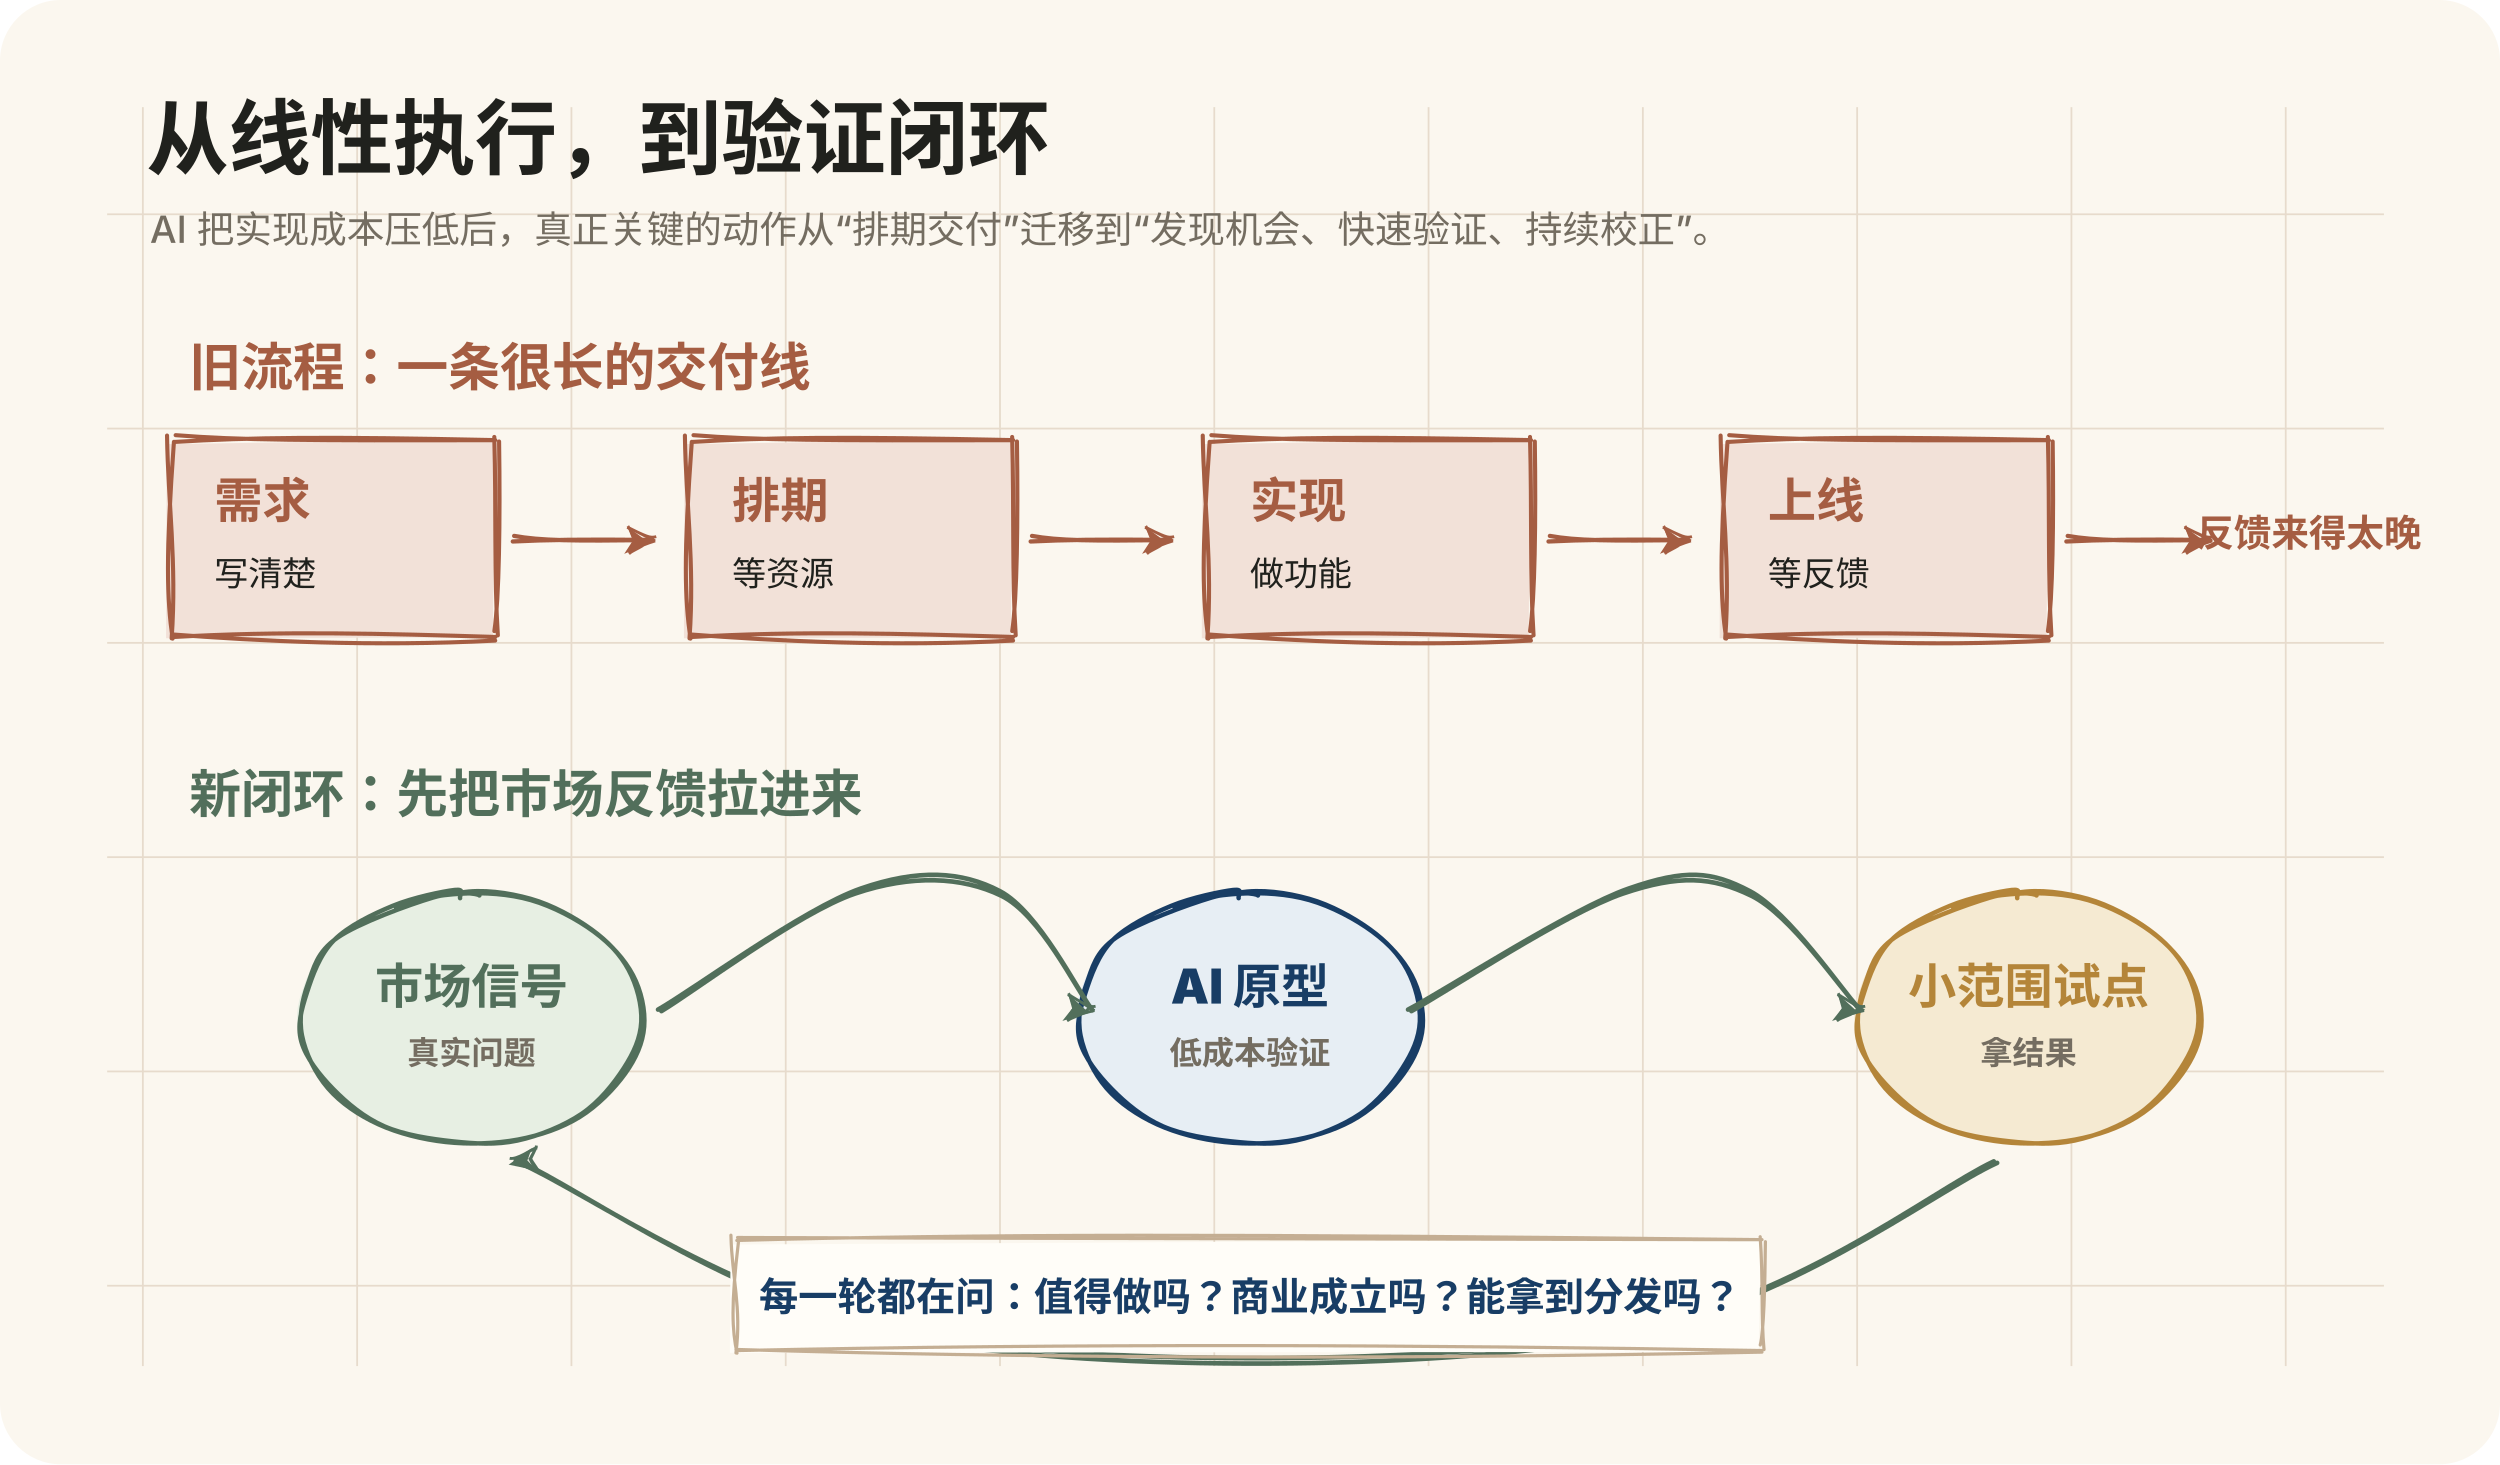
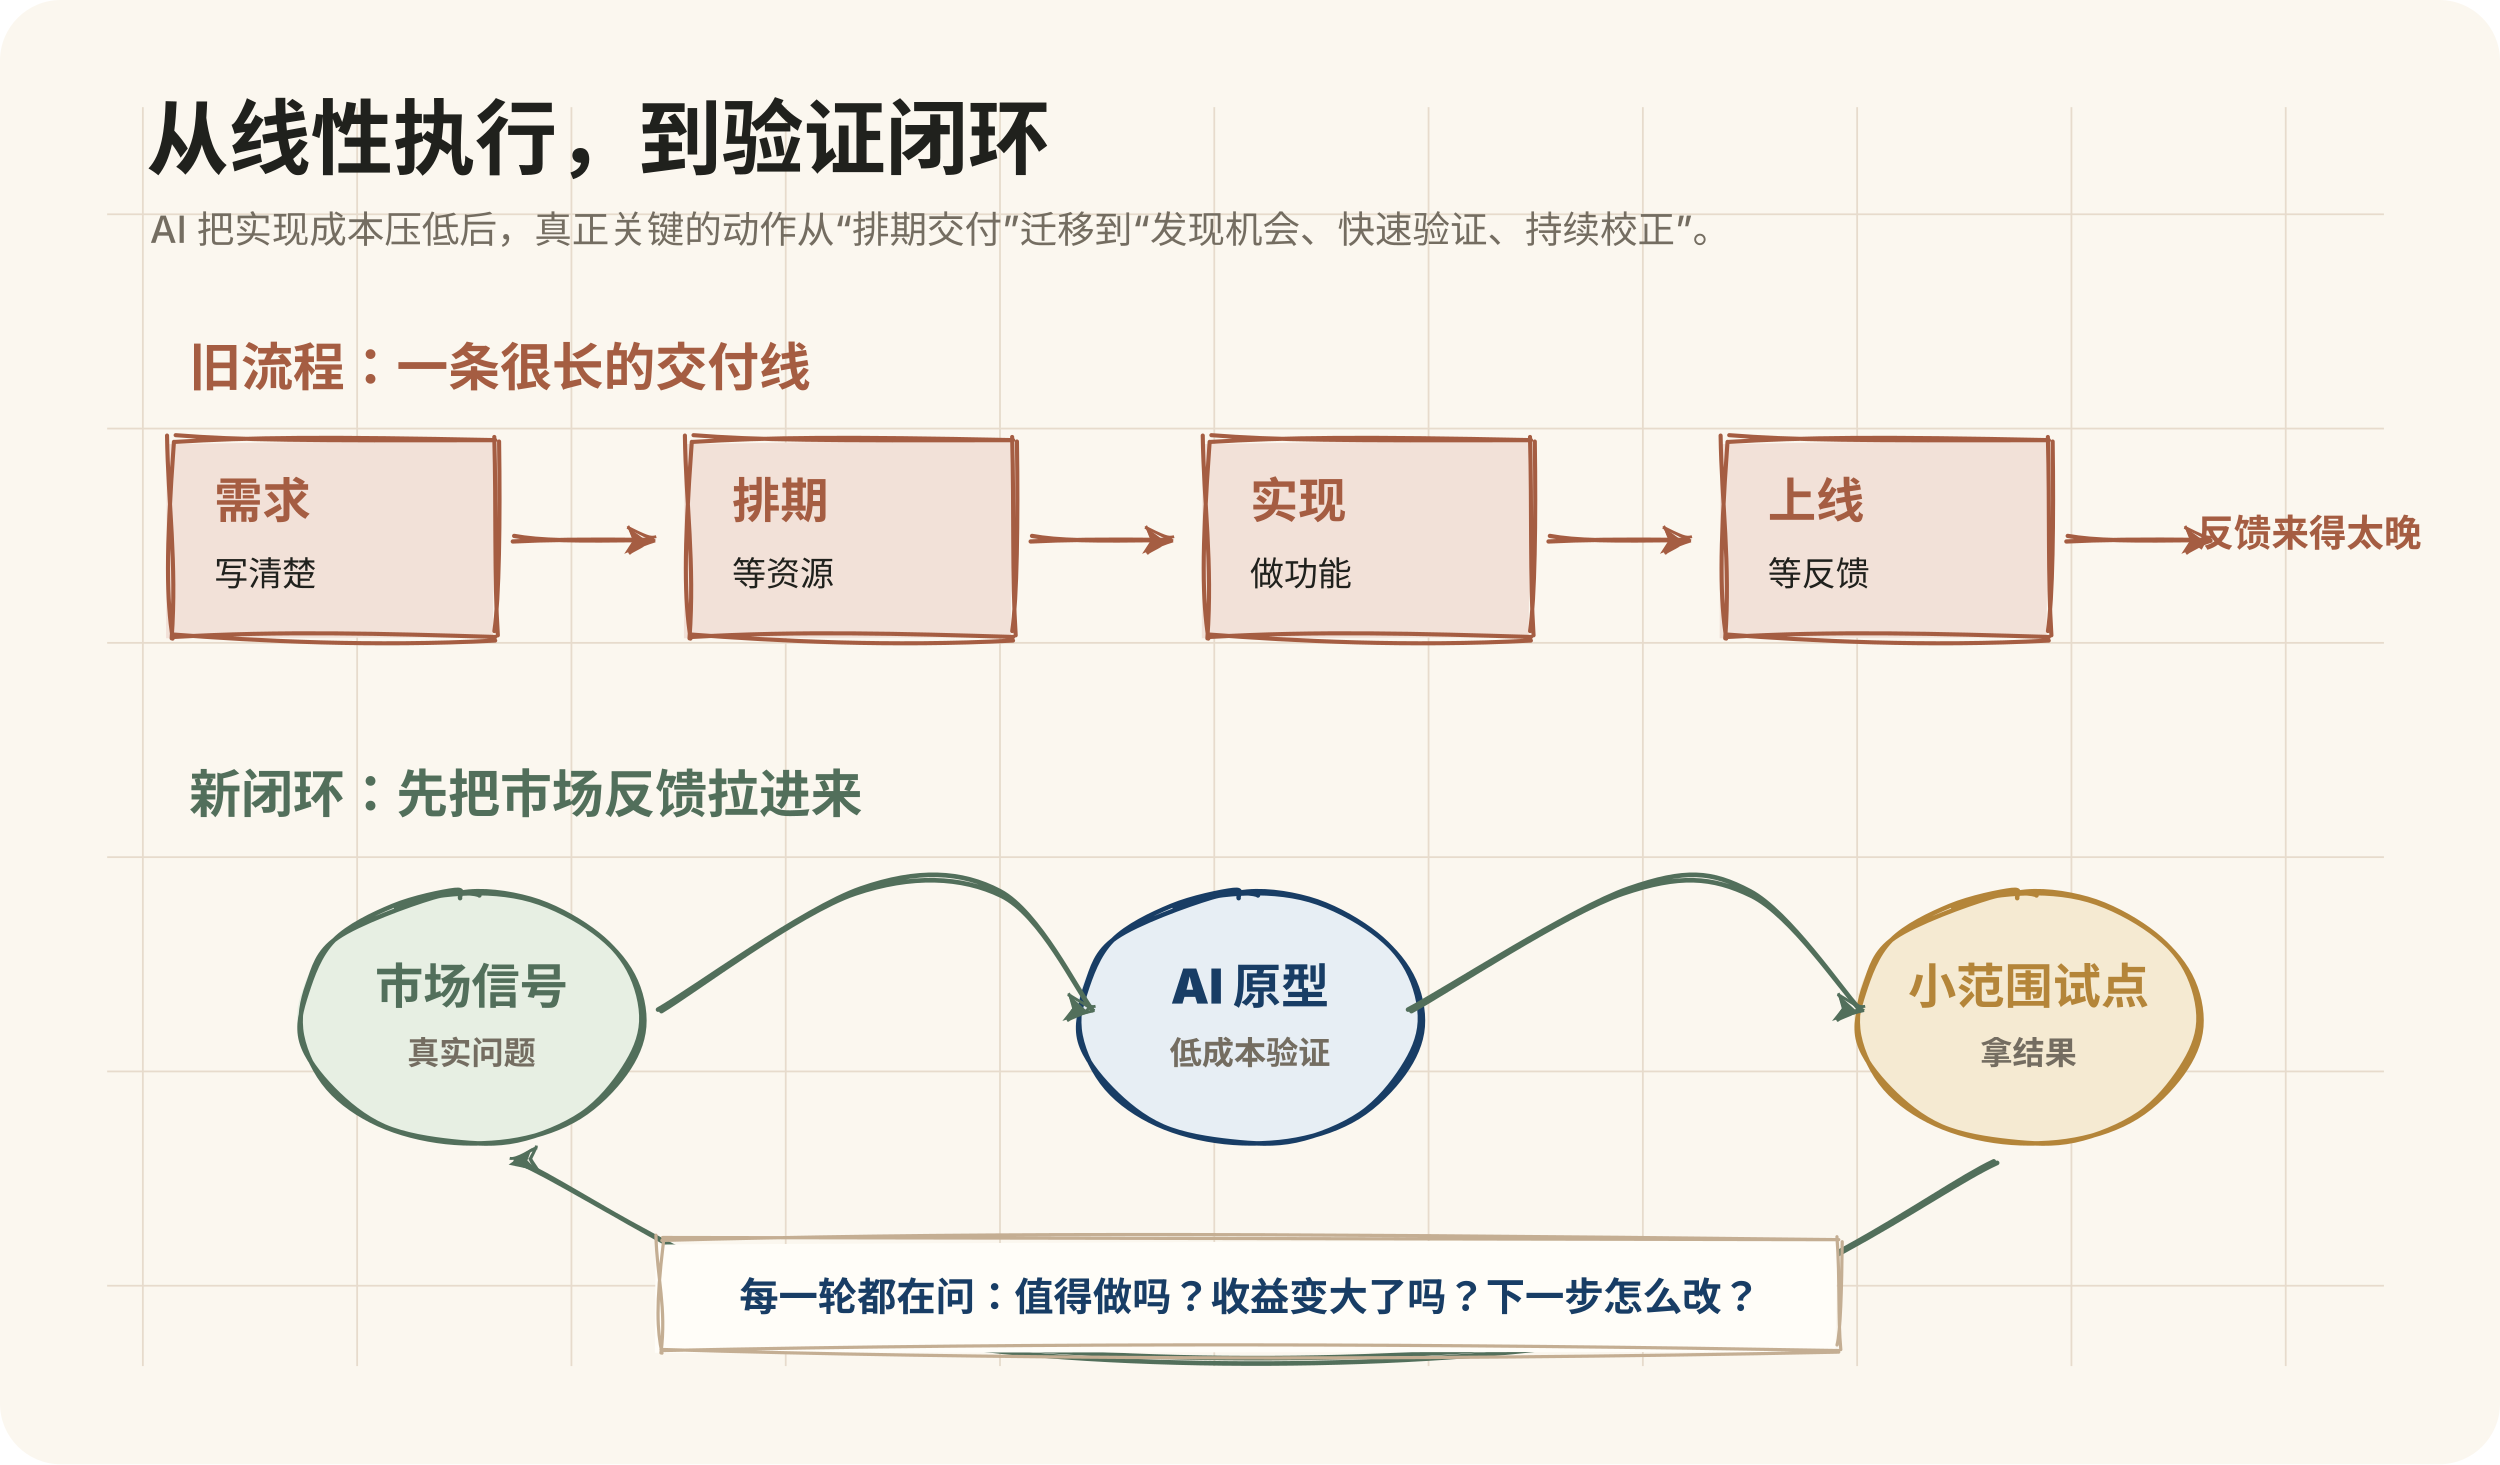
<svg xmlns="http://www.w3.org/2000/svg" width="1400" height="820" viewBox="0 0 1400 820" role="img" aria-labelledby="title desc">
  <rect width="1400" height="820" rx="34" fill="#fbf7ef" />
  <g opacity="0.38">
    <path d="M80 60V765" stroke="#c4ae93" stroke-width="1" />
    <path d="M200 60V765" stroke="#c4ae93" stroke-width="1" />
    <path d="M320 60V765" stroke="#c4ae93" stroke-width="1" />
    <path d="M440 60V765" stroke="#c4ae93" stroke-width="1" />
    <path d="M560 60V765" stroke="#c4ae93" stroke-width="1" />
    <path d="M680 60V765" stroke="#c4ae93" stroke-width="1" />
    <path d="M800 60V765" stroke="#c4ae93" stroke-width="1" />
    <path d="M920 60V765" stroke="#c4ae93" stroke-width="1" />
    <path d="M1040 60V765" stroke="#c4ae93" stroke-width="1" />
    <path d="M1160 60V765" stroke="#c4ae93" stroke-width="1" />
    <path d="M1280 60V765" stroke="#c4ae93" stroke-width="1" />
    <path d="M60 120H1335" stroke="#c4ae93" stroke-width="1" />
    <path d="M60 240H1335" stroke="#c4ae93" stroke-width="1" />
    <path d="M60 360H1335" stroke="#c4ae93" stroke-width="1" />
    <path d="M60 480H1335" stroke="#c4ae93" stroke-width="1" />
    <path d="M60 600H1335" stroke="#c4ae93" stroke-width="1" />
    <path d="M60 720H1335" stroke="#c4ae93" stroke-width="1" />
  </g>
  <text x="82" y="94" fill="#20211d" text-anchor="start" font-size="46" font-weight="850" font-family="-apple-system, BlinkMacSystemFont, 'PingFang SC', 'Microsoft YaHei', sans-serif">从线性执行，到验证闭环</text>
  <text x="84" y="136" fill="#746d61" text-anchor="start" font-size="21" font-weight="520" font-family="-apple-system, BlinkMacSystemFont, 'PingFang SC', 'Microsoft YaHei', sans-serif">AI 把实现成本压低后，真正关键的动作从“排期交付”迁移到“发现机会、快速验证、持续校正”。</text>
  <text x="106" y="216" fill="#a55d42" text-anchor="start" font-size="29" font-weight="800" font-family="-apple-system, BlinkMacSystemFont, 'PingFang SC', 'Microsoft YaHei', sans-serif">旧流程：一条很长的交付线</text>
  <g>
    <path d="M93.354 248.702 L277.177 245.87 L276.005 356.948 L92.999 357.415" stroke="none" fill="#f2e1d8" stroke-linecap="round" stroke-linejoin="round" />
    <path d="M98.359 243.695 C133.205 246.486, 171.852 246.771, 276.796 246.521 M97.427 247.502 C140.123 244.87, 183.061 244.43, 277.366 246.464 M279.491 247.248 C280.151 291.707, 279.503 335.575, 276.838 353.421 M276.803 244.693 C277.923 285.648, 276.7 324.013, 278.785 355.793 M277.308 358.726 C209.126 362.274, 144.89 359.009, 96.332 355.276 M277.377 356.691 C215.428 354.818, 157.292 353.191, 96.542 356.759 M96.121 357.491 C99.12 315.621, 94.076 281.188, 93.541 243.91 M96.656 357.618 C93.449 335.174, 92.733 311.842, 97.399 247.433" stroke="#a55d42" fill="none" stroke-width="2.3" stroke-linecap="round" stroke-linejoin="round" />
    <text x="120" y="290" fill="#a55d42" text-anchor="start" font-size="27" font-weight="800" font-family="-apple-system, BlinkMacSystemFont, 'PingFang SC', 'Microsoft YaHei', sans-serif">需求</text>
    <text x="120" y="328" fill="#20211d" text-anchor="start" font-size="19" font-weight="540" font-family="-apple-system, BlinkMacSystemFont, 'PingFang SC', 'Microsoft YaHei', sans-serif">写清楚</text>
  </g>
  <path d="M287.93 300.114 C302.656 302.776, 320.49 303.01, 365.015 302.426 M287.167 303.229 C305.916 302.313, 324.862 301.953, 365.481 302.379" stroke="#a55d42" fill="none" stroke-width="2.4" stroke-linecap="round" />
  <path d="M363.835 304.211 L351.326 294.894 L354.367 302.776 L349.545 310.157" stroke="none" fill="#a55d42" />
  <path d="M367.511 300.524 C363.611 301.491, 362.242 300.274, 351.229 295.334 M366.914 302.962 C363.651 301.53, 360.486 299.605, 351.594 295.297 M352.492 295.412 C353.722 298.549, 355.079 301.524, 355.617 301.149 M351.605 294.569 C353.709 297.792, 354.715 300.129, 356.259 301.932 M355.772 302.899 C354.247 305.685, 353.925 307.215, 352.109 308.761 M355.794 302.228 C354.065 304.788, 353.662 306.597, 352.179 309.25 M352.078 309.955 C358.945 305.814, 360.684 306.279, 364.426 300.661 M352.42 310.036 C354.169 308.306, 356.532 306.143, 366.896 302.917" stroke="#a55d42" fill="none" stroke-width="1.6" />
  <g>
    <path d="M383.354 248.702 L567.177 245.87 L566.005 356.948 L382.999 357.415" stroke="none" fill="#f2e1d8" stroke-linecap="round" stroke-linejoin="round" />
    <path d="M388.359 243.695 C423.205 246.486, 461.852 246.771, 566.796 246.521 M387.427 247.502 C430.123 244.87, 473.061 244.43, 567.366 246.464 M569.491 247.248 C570.151 291.707, 569.503 335.575, 566.838 353.421 M566.803 244.693 C567.923 285.648, 566.7 324.013, 568.785 355.793 M567.308 358.726 C499.126 362.274, 434.89 359.009, 386.332 355.276 M567.377 356.691 C505.428 354.818, 447.292 353.191, 386.542 356.759 M386.121 357.491 C389.12 315.621, 384.076 281.188, 383.541 243.91 M386.656 357.618 C383.449 335.174, 382.733 311.842, 387.399 247.433" stroke="#a55d42" fill="none" stroke-width="2.3" stroke-linecap="round" stroke-linejoin="round" />
    <text x="410" y="290" fill="#a55d42" text-anchor="start" font-size="27" font-weight="800" font-family="-apple-system, BlinkMacSystemFont, 'PingFang SC', 'Microsoft YaHei', sans-serif">排期</text>
    <text x="410" y="328" fill="#20211d" text-anchor="start" font-size="19" font-weight="540" font-family="-apple-system, BlinkMacSystemFont, 'PingFang SC', 'Microsoft YaHei', sans-serif">等资源</text>
  </g>
  <path d="M577.93 300.114 C592.656 302.776, 610.49 303.01, 655.015 302.426 M577.167 303.229 C595.916 302.313, 614.862 301.953, 655.481 302.379" stroke="#a55d42" fill="none" stroke-width="2.4" stroke-linecap="round" />
  <path d="M653.835 304.211 L641.326 294.894 L644.367 302.776 L639.545 310.157" stroke="none" fill="#a55d42" />
  <path d="M657.511 300.524 C653.611 301.491, 652.242 300.274, 641.229 295.334 M656.914 302.962 C653.651 301.53, 650.486 299.605, 641.594 295.297 M642.492 295.412 C643.722 298.549, 645.079 301.524, 645.617 301.149 M641.605 294.569 C643.709 297.792, 644.715 300.129, 646.259 301.932 M645.772 302.899 C644.247 305.685, 643.925 307.215, 642.109 308.761 M645.794 302.228 C644.065 304.788, 643.662 306.597, 642.179 309.25 M642.078 309.955 C648.945 305.814, 650.684 306.279, 654.426 300.661 M642.42 310.036 C644.169 308.306, 646.532 306.143, 656.896 302.917" stroke="#a55d42" fill="none" stroke-width="1.6" />
  <g>
    <path d="M673.354 248.702 L857.177 245.87 L856.005 356.948 L672.999 357.415" stroke="none" fill="#f2e1d8" stroke-linecap="round" stroke-linejoin="round" />
    <path d="M678.359 243.695 C713.205 246.486, 751.852 246.771, 856.796 246.521 M677.427 247.502 C720.123 244.87, 763.061 244.43, 857.366 246.464 M859.491 247.248 C860.151 291.707, 859.503 335.575, 856.838 353.421 M856.803 244.693 C857.923 285.648, 856.7 324.013, 858.785 355.793 M857.308 358.726 C789.126 362.274, 724.89 359.009, 676.332 355.276 M857.377 356.691 C795.428 354.818, 737.292 353.191, 676.542 356.759 M676.121 357.491 C679.12 315.621, 674.076 281.188, 673.541 243.91 M676.656 357.618 C673.449 335.174, 672.733 311.842, 677.399 247.433" stroke="#a55d42" fill="none" stroke-width="2.3" stroke-linecap="round" stroke-linejoin="round" />
    <text x="700" y="290" fill="#a55d42" text-anchor="start" font-size="27" font-weight="800" font-family="-apple-system, BlinkMacSystemFont, 'PingFang SC', 'Microsoft YaHei', sans-serif">实现</text>
    <text x="700" y="328" fill="#20211d" text-anchor="start" font-size="19" font-weight="540" font-family="-apple-system, BlinkMacSystemFont, 'PingFang SC', 'Microsoft YaHei', sans-serif">做功能</text>
  </g>
  <path d="M867.93 300.114 C882.656 302.776, 900.49 303.01, 945.015 302.426 M867.167 303.229 C885.916 302.313, 904.862 301.953, 945.481 302.379" stroke="#a55d42" fill="none" stroke-width="2.4" stroke-linecap="round" />
  <path d="M943.835 304.211 L931.326 294.894 L934.367 302.776 L929.545 310.157" stroke="none" fill="#a55d42" />
  <path d="M947.511 300.524 C943.611 301.491, 942.242 300.274, 931.229 295.334 M946.914 302.962 C943.651 301.53, 940.486 299.605, 931.594 295.297 M932.492 295.412 C933.722 298.549, 935.079 301.524, 935.617 301.149 M931.605 294.569 C933.709 297.792, 934.715 300.129, 936.259 301.932 M935.772 302.899 C934.247 305.685, 933.925 307.215, 932.109 308.761 M935.794 302.228 C934.065 304.788, 933.662 306.597, 932.179 309.25 M932.078 309.955 C938.945 305.814, 940.684 306.279, 944.426 300.661 M932.42 310.036 C934.169 308.306, 936.532 306.143, 946.896 302.917" stroke="#a55d42" fill="none" stroke-width="1.6" />
  <g>
    <path d="M963.354 248.702 L1147.177 245.87 L1146.005 356.948 L962.999 357.415" stroke="none" fill="#f2e1d8" stroke-linecap="round" stroke-linejoin="round" />
    <path d="M968.359 243.695 C1003.205 246.486, 1041.852 246.771, 1146.796 246.521 M967.427 247.502 C1010.123 244.87, 1053.061 244.43, 1147.366 246.464 M1149.491 247.248 C1150.151 291.707, 1149.503 335.575, 1146.838 353.421 M1146.803 244.693 C1147.923 285.648, 1146.7 324.013, 1148.785 355.793 M1147.308 358.726 C1079.126 362.274, 1014.89 359.009, 966.332 355.276 M1147.377 356.691 C1085.428 354.818, 1027.292 353.191, 966.542 356.759 M966.121 357.491 C969.12 315.621, 964.076 281.188, 963.541 243.91 M966.656 357.618 C963.449 335.174, 962.733 311.842, 967.399 247.433" stroke="#a55d42" fill="none" stroke-width="2.3" stroke-linecap="round" stroke-linejoin="round" />
    <text x="990" y="290" fill="#a55d42" text-anchor="start" font-size="27" font-weight="800" font-family="-apple-system, BlinkMacSystemFont, 'PingFang SC', 'Microsoft YaHei', sans-serif">上线</text>
    <text x="990" y="328" fill="#20211d" text-anchor="start" font-size="19" font-weight="540" font-family="-apple-system, BlinkMacSystemFont, 'PingFang SC', 'Microsoft YaHei', sans-serif">等反馈</text>
  </g>
  <path d="M1157.93 300.114 C1173.056 302.769, 1191.29 303.003, 1237.015 302.426 M1157.167 303.229 C1176.385 302.289, 1195.802 301.929, 1237.481 302.379" stroke="#a55d42" fill="none" stroke-width="2.4" stroke-linecap="round" />
  <path d="M1235.835 304.211 L1223.326 294.894 L1226.367 302.776 L1221.545 310.157" stroke="none" fill="#a55d42" />
  <path d="M1239.511 300.524 C1235.611 301.491, 1234.242 300.274, 1223.229 295.334 M1238.914 302.962 C1235.651 301.53, 1232.486 299.605, 1223.594 295.297 M1224.492 295.412 C1225.722 298.549, 1227.079 301.524, 1227.617 301.149 M1223.605 294.569 C1225.709 297.792, 1226.715 300.129, 1228.259 301.932 M1227.772 302.899 C1226.247 305.685, 1225.925 307.215, 1224.109 308.761 M1227.794 302.228 C1226.065 304.788, 1225.662 306.597, 1224.179 309.25 M1224.078 309.955 C1230.945 305.814, 1232.684 306.279, 1236.426 300.661 M1224.42 310.036 C1226.169 308.306, 1228.532 306.143, 1238.896 302.917" stroke="#a55d42" fill="none" stroke-width="1.6" />
  <text x="1230" y="306" fill="#a55d42" text-anchor="start" font-size="21" font-weight="750" font-family="-apple-system, BlinkMacSystemFont, 'PingFang SC', 'Microsoft YaHei', sans-serif">反馈来得太晚</text>
  <text x="106" y="455" fill="#526f5b" text-anchor="start" font-size="29" font-weight="800" font-family="-apple-system, BlinkMacSystemFont, 'PingFang SC', 'Microsoft YaHei', sans-serif">新闭环：先把市场反馈拉进来</text>
  <path d="M207.131 513.396 C216.192 506.839, 230.57 503.833, 242.972 501.683 C255.375 499.534, 268.93 498.904, 281.548 500.5 C294.166 502.096, 307.91 505.809, 318.681 511.26 C329.452 516.711, 339.646 524.72, 346.175 533.206 C352.704 541.693, 356.106 552.54, 357.854 562.179 C359.602 571.818, 360.355 582.348, 356.661 591.039 C352.967 599.73, 344.137 607.114, 335.688 614.327 C327.24 621.539, 317.626 630.267, 305.969 634.314 C294.312 638.362, 278.839 638.401, 265.745 638.611 C252.65 638.821, 239.317 639.034, 227.404 635.576 C215.491 632.118, 203.201 624.718, 194.267 617.863 C185.333 611.008, 178.165 603.378, 173.799 594.445 C169.432 585.511, 167.132 573.857, 168.07 564.261 C169.008 554.664, 170.36 546.439, 179.424 536.866 C188.488 527.294, 212.796 512.447, 222.454 506.826 C232.113 501.206, 236.918 501.96, 237.375 503.145 M218.859 507.522 C229.637 502.13, 246.884 499.898, 259.965 499.6 C273.046 499.302, 285.776 502.352, 297.343 505.732 C308.909 509.113, 320.043 513.218, 329.364 519.886 C338.685 526.553, 348.538 537.027, 353.269 545.738 C358 554.45, 358.359 563.188, 357.749 572.153 C357.14 581.119, 355.02 590.928, 349.611 599.532 C344.203 608.136, 335.483 617.29, 325.298 623.778 C315.113 630.267, 301.2 635.95, 288.499 638.464 C275.798 640.978, 261.902 640.653, 249.092 638.864 C236.282 637.075, 222.147 633.117, 211.639 627.732 C201.131 622.347, 193.335 614.406, 186.044 606.555 C178.752 598.703, 170.616 589.436, 167.889 580.624 C165.162 571.811, 166.042 563.052, 169.681 553.677 C173.321 544.302, 181.345 531.816, 189.726 524.373 C198.107 516.929, 214.435 511.324, 219.967 509.019 C225.5 506.713, 221.901 509.616, 222.92 510.54" stroke="none" fill="#e7efe3" stroke-linecap="round" stroke-linejoin="round" />
  <path d="M221.818 508.402 C231.988 503.311, 245.885 501.154, 258.473 500.431 C271.061 499.708, 284.994 500.513, 297.345 504.064 C309.696 507.615, 323.059 514.739, 332.577 521.739 C342.095 528.738, 349.76 537.198, 354.454 546.061 C359.147 554.924, 361.464 565.729, 360.739 574.916 C360.014 584.104, 356.135 592.747, 350.105 601.185 C344.075 609.622, 334.573 619.375, 324.558 625.54 C314.543 631.706, 302.492 635.847, 290.014 638.179 C277.536 640.511, 262.687 640.954, 249.689 639.533 C236.692 638.112, 223.034 634.676, 212.027 629.653 C201.02 624.63, 190.799 617.688, 183.648 609.396 C176.497 601.104, 171.002 589.597, 169.122 579.9 C167.243 570.203, 169.054 560.351, 172.371 551.212 C175.687 542.072, 177.341 533.158, 189.021 525.063 C200.701 516.967, 229.214 506.571, 242.451 502.638 C255.689 498.705, 267.86 500.371, 268.447 501.466 M257.71 499.946 C269.889 497.719, 284.773 499.887, 297.034 503.316 C309.295 506.745, 322.117 513.894, 331.276 520.52 C340.434 527.146, 347.342 534.473, 351.982 543.072 C356.623 551.671, 359.57 562.928, 359.121 572.116 C358.672 581.304, 354.852 589.602, 349.29 598.201 C343.728 606.8, 335.675 616.958, 325.751 623.709 C315.827 630.46, 301.765 636.131, 289.744 638.707 C277.723 641.283, 266.048 640.494, 253.626 639.165 C241.205 637.836, 226.376 635.612, 215.216 630.734 C204.056 625.855, 194.415 617.812, 186.667 609.893 C178.919 601.975, 171.2 592.208, 168.728 583.224 C166.257 574.24, 168.794 565.429, 171.838 555.99 C174.883 546.552, 178.986 534.711, 186.995 526.593 C195.003 518.476, 208.614 511.986, 219.888 507.283 C231.163 502.58, 248.349 499.091, 254.641 498.375 C260.933 497.658, 257.157 501.16, 257.64 502.984" stroke="#526f5b" fill="none" stroke-width="2.5" stroke-linecap="round" stroke-linejoin="round" />
  <text x="264" y="562" fill="#526f5b" text-anchor="middle" font-size="27" font-weight="850" font-family="-apple-system, BlinkMacSystemFont, 'PingFang SC', 'Microsoft YaHei', sans-serif">市场信号</text>
  <text x="264" y="596" fill="#746d61" text-anchor="middle" font-size="18" font-weight="560" font-family="-apple-system, BlinkMacSystemFont, 'PingFang SC', 'Microsoft YaHei', sans-serif">真实问题</text>
  <path d="M643.131 513.396 C652.192 506.839, 666.57 503.833, 678.972 501.683 C691.375 499.534, 704.93 498.904, 717.548 500.5 C730.166 502.096, 743.91 505.809, 754.681 511.26 C765.452 516.711, 775.646 524.72, 782.175 533.206 C788.704 541.693, 792.106 552.54, 793.854 562.179 C795.602 571.818, 796.355 582.348, 792.661 591.039 C788.967 599.73, 780.137 607.114, 771.688 614.327 C763.24 621.539, 753.626 630.267, 741.969 634.314 C730.312 638.362, 714.839 638.401, 701.745 638.611 C688.65 638.821, 675.317 639.034, 663.404 635.576 C651.491 632.118, 639.201 624.718, 630.267 617.863 C621.333 611.008, 614.165 603.378, 609.799 594.445 C605.432 585.511, 603.132 573.857, 604.07 564.261 C605.008 554.664, 606.36 546.439, 615.424 536.866 C624.488 527.294, 648.796 512.447, 658.454 506.826 C668.113 501.206, 672.918 501.96, 673.375 503.145 M654.859 507.522 C665.637 502.13, 682.884 499.898, 695.965 499.6 C709.046 499.302, 721.776 502.352, 733.343 505.732 C744.909 509.113, 756.043 513.218, 765.364 519.886 C774.685 526.553, 784.538 537.027, 789.269 545.738 C794 554.45, 794.359 563.188, 793.749 572.153 C793.14 581.119, 791.02 590.928, 785.611 599.532 C780.203 608.136, 771.483 617.29, 761.298 623.778 C751.113 630.267, 737.2 635.95, 724.499 638.464 C711.798 640.978, 697.902 640.653, 685.092 638.864 C672.282 637.075, 658.147 633.117, 647.639 627.732 C637.131 622.347, 629.335 614.406, 622.044 606.555 C614.752 598.703, 606.616 589.436, 603.889 580.624 C601.162 571.811, 602.042 563.052, 605.681 553.677 C609.321 544.302, 617.345 531.816, 625.726 524.373 C634.107 516.929, 650.435 511.324, 655.967 509.019 C661.5 506.713, 657.901 509.616, 658.92 510.54" stroke="none" fill="#e7eef4" stroke-linecap="round" stroke-linejoin="round" />
  <path d="M657.818 508.402 C667.988 503.311, 681.885 501.154, 694.473 500.431 C707.061 499.708, 720.994 500.513, 733.345 504.064 C745.696 507.615, 759.059 514.739, 768.577 521.739 C778.095 528.738, 785.76 537.198, 790.454 546.061 C795.147 554.924, 797.464 565.729, 796.739 574.916 C796.014 584.104, 792.135 592.747, 786.105 601.185 C780.075 609.622, 770.573 619.375, 760.558 625.54 C750.543 631.706, 738.492 635.847, 726.014 638.179 C713.536 640.511, 698.687 640.954, 685.689 639.533 C672.692 638.112, 659.034 634.676, 648.027 629.653 C637.02 624.63, 626.799 617.688, 619.648 609.396 C612.497 601.104, 607.002 589.597, 605.122 579.9 C603.243 570.203, 605.054 560.351, 608.371 551.212 C611.687 542.072, 613.341 533.158, 625.021 525.063 C636.701 516.967, 665.214 506.571, 678.451 502.638 C691.689 498.705, 703.86 500.371, 704.447 501.466 M693.71 499.946 C705.889 497.719, 720.773 499.887, 733.034 503.316 C745.295 506.745, 758.117 513.894, 767.276 520.52 C776.434 527.146, 783.342 534.473, 787.982 543.072 C792.623 551.671, 795.57 562.928, 795.121 572.116 C794.672 581.304, 790.852 589.602, 785.29 598.201 C779.728 606.8, 771.675 616.958, 761.751 623.709 C751.827 630.46, 737.765 636.131, 725.744 638.707 C713.723 641.283, 702.048 640.494, 689.626 639.165 C677.205 637.836, 662.376 635.612, 651.216 630.734 C640.056 625.855, 630.415 617.812, 622.667 609.893 C614.919 601.975, 607.2 592.208, 604.728 583.224 C602.257 574.24, 604.794 565.429, 607.838 555.99 C610.883 546.552, 614.986 534.711, 622.995 526.593 C631.003 518.476, 644.614 511.986, 655.888 507.283 C667.163 502.58, 684.349 499.091, 690.641 498.375 C696.933 497.658, 693.157 501.16, 693.64 502.984" stroke="#183d65" fill="none" stroke-width="2.5" stroke-linecap="round" stroke-linejoin="round" />
  <text x="700" y="562" fill="#183d65" text-anchor="middle" font-size="27" font-weight="850" font-family="-apple-system, BlinkMacSystemFont, 'PingFang SC', 'Microsoft YaHei', sans-serif">AI 原型</text>
  <text x="700" y="596" fill="#746d61" text-anchor="middle" font-size="18" font-weight="560" font-family="-apple-system, BlinkMacSystemFont, 'PingFang SC', 'Microsoft YaHei', sans-serif">低成本验证</text>
  <path d="M1079.131 513.396 C1088.192 506.839, 1102.57 503.833, 1114.972 501.683 C1127.375 499.534, 1140.93 498.904, 1153.548 500.5 C1166.166 502.096, 1179.91 505.809, 1190.681 511.26 C1201.452 516.711, 1211.646 524.72, 1218.175 533.206 C1224.704 541.693, 1228.106 552.54, 1229.854 562.179 C1231.602 571.818, 1232.355 582.348, 1228.661 591.039 C1224.967 599.73, 1216.137 607.114, 1207.688 614.327 C1199.24 621.539, 1189.626 630.267, 1177.969 634.314 C1166.312 638.362, 1150.839 638.401, 1137.745 638.611 C1124.65 638.821, 1111.317 639.034, 1099.404 635.576 C1087.491 632.118, 1075.201 624.718, 1066.267 617.863 C1057.333 611.008, 1050.165 603.378, 1045.799 594.445 C1041.432 585.511, 1039.132 573.857, 1040.07 564.261 C1041.008 554.664, 1042.36 546.439, 1051.424 536.866 C1060.488 527.294, 1084.796 512.447, 1094.454 506.826 C1104.113 501.206, 1108.918 501.96, 1109.375 503.145 M1090.859 507.522 C1101.637 502.13, 1118.884 499.898, 1131.965 499.6 C1145.046 499.302, 1157.776 502.352, 1169.343 505.732 C1180.909 509.113, 1192.043 513.218, 1201.364 519.886 C1210.685 526.553, 1220.538 537.027, 1225.269 545.738 C1230 554.45, 1230.359 563.188, 1229.749 572.153 C1229.14 581.119, 1227.02 590.928, 1221.611 599.532 C1216.203 608.136, 1207.483 617.29, 1197.298 623.778 C1187.113 630.267, 1173.2 635.95, 1160.499 638.464 C1147.798 640.978, 1133.902 640.653, 1121.092 638.864 C1108.282 637.075, 1094.147 633.117, 1083.639 627.732 C1073.131 622.347, 1065.335 614.406, 1058.044 606.555 C1050.752 598.703, 1042.616 589.436, 1039.889 580.624 C1037.162 571.811, 1038.042 563.052, 1041.681 553.677 C1045.321 544.302, 1053.345 531.816, 1061.726 524.373 C1070.107 516.929, 1086.435 511.324, 1091.967 509.019 C1097.5 506.713, 1093.901 509.616, 1094.92 510.54" stroke="none" fill="#f5ead2" stroke-linecap="round" stroke-linejoin="round" />
  <path d="M1093.818 508.402 C1103.988 503.311, 1117.885 501.154, 1130.473 500.431 C1143.061 499.708, 1156.994 500.513, 1169.345 504.064 C1181.696 507.615, 1195.059 514.739, 1204.577 521.739 C1214.095 528.738, 1221.76 537.198, 1226.454 546.061 C1231.147 554.924, 1233.464 565.729, 1232.739 574.916 C1232.014 584.104, 1228.135 592.747, 1222.105 601.185 C1216.075 609.622, 1206.573 619.375, 1196.558 625.54 C1186.543 631.706, 1174.492 635.847, 1162.014 638.179 C1149.536 640.511, 1134.687 640.954, 1121.689 639.533 C1108.692 638.112, 1095.034 634.676, 1084.027 629.653 C1073.02 624.63, 1062.799 617.688, 1055.648 609.396 C1048.497 601.104, 1043.002 589.597, 1041.122 579.9 C1039.243 570.203, 1041.054 560.351, 1044.371 551.212 C1047.687 542.072, 1049.341 533.158, 1061.021 525.063 C1072.701 516.967, 1101.214 506.571, 1114.451 502.638 C1127.689 498.705, 1139.86 500.371, 1140.447 501.466 M1129.71 499.946 C1141.889 497.719, 1156.773 499.887, 1169.034 503.316 C1181.295 506.745, 1194.117 513.894, 1203.276 520.52 C1212.434 527.146, 1219.342 534.473, 1223.982 543.072 C1228.623 551.671, 1231.57 562.928, 1231.121 572.116 C1230.672 581.304, 1226.852 589.602, 1221.29 598.201 C1215.728 606.8, 1207.675 616.958, 1197.751 623.709 C1187.827 630.46, 1173.765 636.131, 1161.744 638.707 C1149.723 641.283, 1138.048 640.494, 1125.626 639.165 C1113.205 637.836, 1098.376 635.612, 1087.216 630.734 C1076.056 625.855, 1066.415 617.812, 1058.667 609.893 C1050.919 601.975, 1043.2 592.208, 1040.728 583.224 C1038.257 574.24, 1040.794 565.429, 1043.838 555.99 C1046.883 546.552, 1050.986 534.711, 1058.995 526.593 C1067.003 518.476, 1080.614 511.986, 1091.888 507.283 C1103.163 502.58, 1120.349 499.091, 1126.641 498.375 C1132.933 497.658, 1129.157 501.16, 1129.64 502.984" stroke="#b48539" fill="none" stroke-width="2.5" stroke-linecap="round" stroke-linejoin="round" />
  <text x="1136" y="562" fill="#b48539" text-anchor="middle" font-size="27" font-weight="850" font-family="-apple-system, BlinkMacSystemFont, 'PingFang SC', 'Microsoft YaHei', sans-serif">小范围试点</text>
  <text x="1136" y="596" fill="#746d61" text-anchor="middle" font-size="18" font-weight="560" font-family="-apple-system, BlinkMacSystemFont, 'PingFang SC', 'Microsoft YaHei', sans-serif">拿结果</text>
  <path d="M370.393 566.226 C388.812 555.213, 447.087 511.189, 478.802 500.414 C510.517 489.639, 538.677 490.916, 560.681 501.576 C582.686 512.236, 602.565 553.99, 610.83 564.375 M368.508 565.377 C387.622 554.562, 450.151 508.642, 482.057 497.588 C513.963 486.533, 538.35 487.713, 559.945 499.053 C581.54 510.392, 603.566 554.827, 611.626 565.626" stroke="#526f5b" fill="none" stroke-width="2.6" stroke-linecap="round" />
  <path d="M609.835 567.211 L598.095 556.531 L600.417 564.778 L594.916 571.725" stroke="none" fill="#526f5b" />
  <path d="M613.511 563.524 C609.745 564.216, 608.531 562.726, 597.998 556.971 M612.914 565.962 C609.843 564.201, 606.858 561.955, 598.363 556.934 M599.261 557.049 C600.214 560.335, 601.288 563.454, 601.667 563.151 M598.374 556.206 C600.221 559.552, 600.974 562.017, 602.309 563.933 M601.822 564.901 C600.038 567.535, 599.464 568.903, 597.481 570.329 M601.844 564.23 C599.892 566.636, 599.261 568.299, 597.55 570.818 M597.449 571.522 C604.539 567.897, 606.501 568.871, 610.426 563.661 M597.791 571.603 C599.685 570.155, 602.174 568.282, 612.896 565.917" stroke="#526f5b" fill="none" stroke-width="1.6" />
  <path d="M790.393 566.226 C810.479 555.213, 877.087 511.189, 908.802 500.414 C940.517 489.639, 958.677 490.916, 980.681 501.576 C1002.686 512.236, 1030.898 553.99, 1040.83 564.375 M788.508 565.377 C809.288 554.562, 880.151 508.642, 912.057 497.588 C943.963 486.533, 958.35 487.713, 979.945 499.053 C1001.54 510.392, 1031.899 554.827, 1041.626 565.626" stroke="#526f5b" fill="none" stroke-width="2.6" stroke-linecap="round" />
  <path d="M1040.835 567.211 L1029.095 556.531 L1031.417 564.778 L1025.916 571.725" stroke="none" fill="#526f5b" />
  <path d="M1044.511 563.524 C1040.745 564.216, 1039.531 562.726, 1028.998 556.971 M1043.914 565.962 C1040.843 564.201, 1037.858 561.955, 1029.363 556.934 M1030.261 557.049 C1031.214 560.335, 1032.288 563.454, 1032.667 563.151 M1029.374 556.206 C1031.221 559.552, 1031.974 562.017, 1033.309 563.933 M1032.822 564.901 C1031.038 567.535, 1030.464 568.903, 1028.481 570.329 M1032.844 564.23 C1030.892 566.636, 1030.261 568.299, 1028.55 570.818 M1028.449 571.522 C1035.539 567.897, 1037.501 568.871, 1041.426 563.661 M1028.791 571.603 C1030.685 570.155, 1033.174 568.282, 1043.896 565.917" stroke="#526f5b" fill="none" stroke-width="1.6" />
  <path d="M1118.393 651.226 C1082.146 667.713, 998.421 733.689, 898.802 750.414 C799.184 767.139, 622.343 768.416, 520.681 751.576 C419.019 734.736, 327.565 666.49, 288.83 649.375 M1116.508 650.377 C1080.955 667.062, 1001.484 731.142, 902.057 747.588 C802.63 764.033, 622.017 765.213, 519.945 749.053 C417.873 732.892, 328.566 667.327, 289.626 650.626" stroke="#526f5b" fill="none" stroke-width="2.6" stroke-linecap="round" />
  <path d="M284.835 652.211 L300.908 655.584 L295.325 649.861 L297.846 642.906" stroke="none" fill="#526f5b" />
  <path d="M288.511 648.524 C290.507 651.924, 294.857 653.245, 300.811 656.024 M287.914 650.962 C291.259 652.164, 294.807 653.219, 301.176 655.987 M302.073 656.102 C299.716 653.97, 297.687 651.605, 296.575 648.235 M301.187 655.259 C300.37 653.619, 298.338 651.162, 297.217 649.017 M296.73 649.984 C297.737 647.327, 300.15 643.518, 300.41 641.51 M296.753 649.313 C297.624 647.158, 299.681 644.164, 300.48 641.999 M300.379 642.704 C297.552 643.671, 289.602 649.549, 285.426 648.661 M300.721 642.785 C297.161 644.393, 294.024 645.303, 287.896 650.917" stroke="#526f5b" fill="none" stroke-width="1.6" />
-   <path d="M409.114 696.948 L986.102 693.858 L984.823 757.035 L408.726 757.543" stroke="none" fill="#fffdf8" stroke-linecap="round" stroke-linejoin="round" />
-   <path d="M413.03 692.994 C527.376 693.434, 643.381 693.558, 986.475 694.227 M412.623 694.656 C547.651 690.964, 682.786 690.772, 986.723 694.202 M988.627 695.361 C988.392 721.096, 987.684 746.185, 985.733 753.187 M985.694 692.574 C987.473 716.816, 986.139 738.233, 987.856 755.774 M986.698 757.19 C772.393 761.732, 559.809 760.308, 412.145 755.684 M986.728 756.302 C793.657 752.968, 602.25 752.258, 412.236 756.331 M412.132 757.627 C415.386 732.534, 409.884 715.556, 409.318 691.72 M412.716 757.765 C410.012 744.963, 409.232 731.193, 413.527 695.563" stroke="#c4ae93" fill="none" stroke-width="1.8" stroke-linecap="round" stroke-linejoin="round" />
-   <text x="700" y="734" fill="#183d65" text-anchor="middle" font-size="22" font-weight="760" font-family="-apple-system, BlinkMacSystemFont, 'PingFang SC', 'Microsoft YaHei', sans-serif">每一轮都在问：值得做吗？商业成立吗？能拿到分发吗？</text>
+   <path d="M367.114 696.948 L1029.102 693.858 L1027.823 757.035 L366.726 757.543" stroke="none" fill="#fffdf8" stroke-linecap="round" stroke-linejoin="round" />
+   <path d="M371.03 692.994 C502.38 693.265, 635.389 693.39, 1029.475 694.227 M370.623 694.656 C525.615 690.414, 680.714 690.222, 1029.723 694.202 M1031.627 695.361 C1031.392 721.096, 1030.684 746.185, 1028.733 753.187 M1028.694 692.574 C1030.473 716.816, 1029.139 738.233, 1030.856 755.774 M1029.698 757.19 C783.739 762.38, 539.502 760.955, 370.145 755.684 M1029.728 756.302 C808.179 752.424, 588.293 751.714, 370.236 756.331 M370.132 757.627 C373.386 732.534, 367.884 715.556, 367.318 691.72 M370.716 757.765 C368.012 744.963, 367.232 731.193, 371.527 695.563" stroke="#c4ae93" fill="none" stroke-width="1.8" stroke-linecap="round" stroke-linejoin="round" />
+   <text x="700" y="734" fill="#183d65" text-anchor="middle" font-size="22" font-weight="760" font-family="-apple-system, BlinkMacSystemFont, 'PingFang SC', 'Microsoft YaHei', sans-serif">每一轮都在问：值得做吗？收益变大了吗？下一步怎么改？</text>
</svg>
